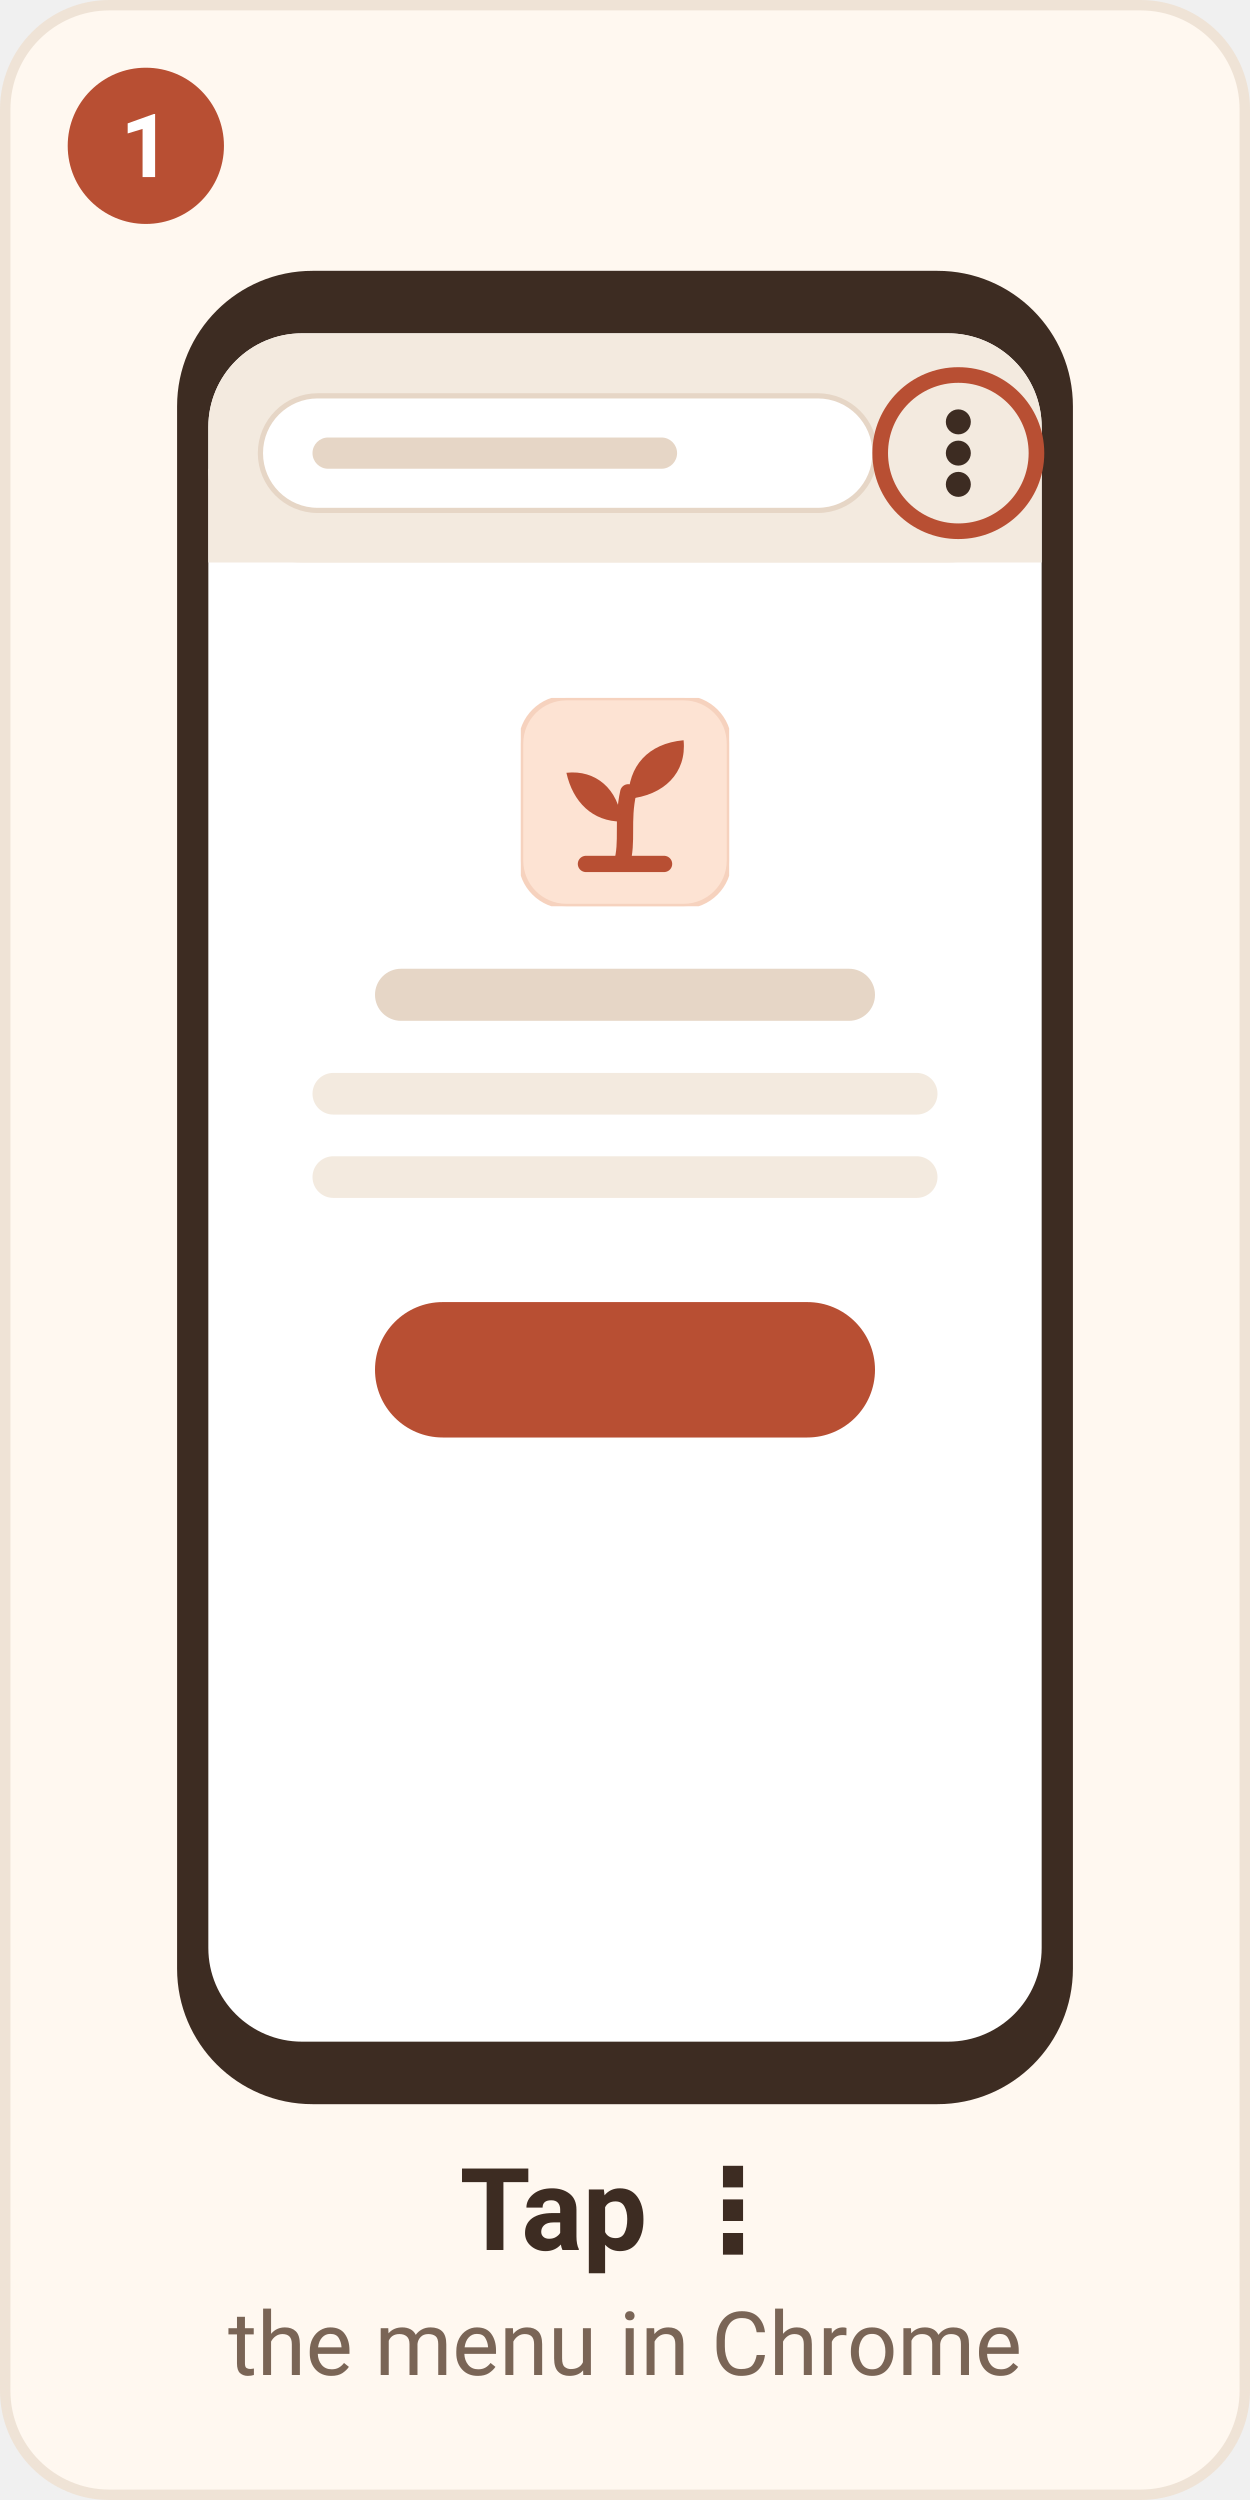
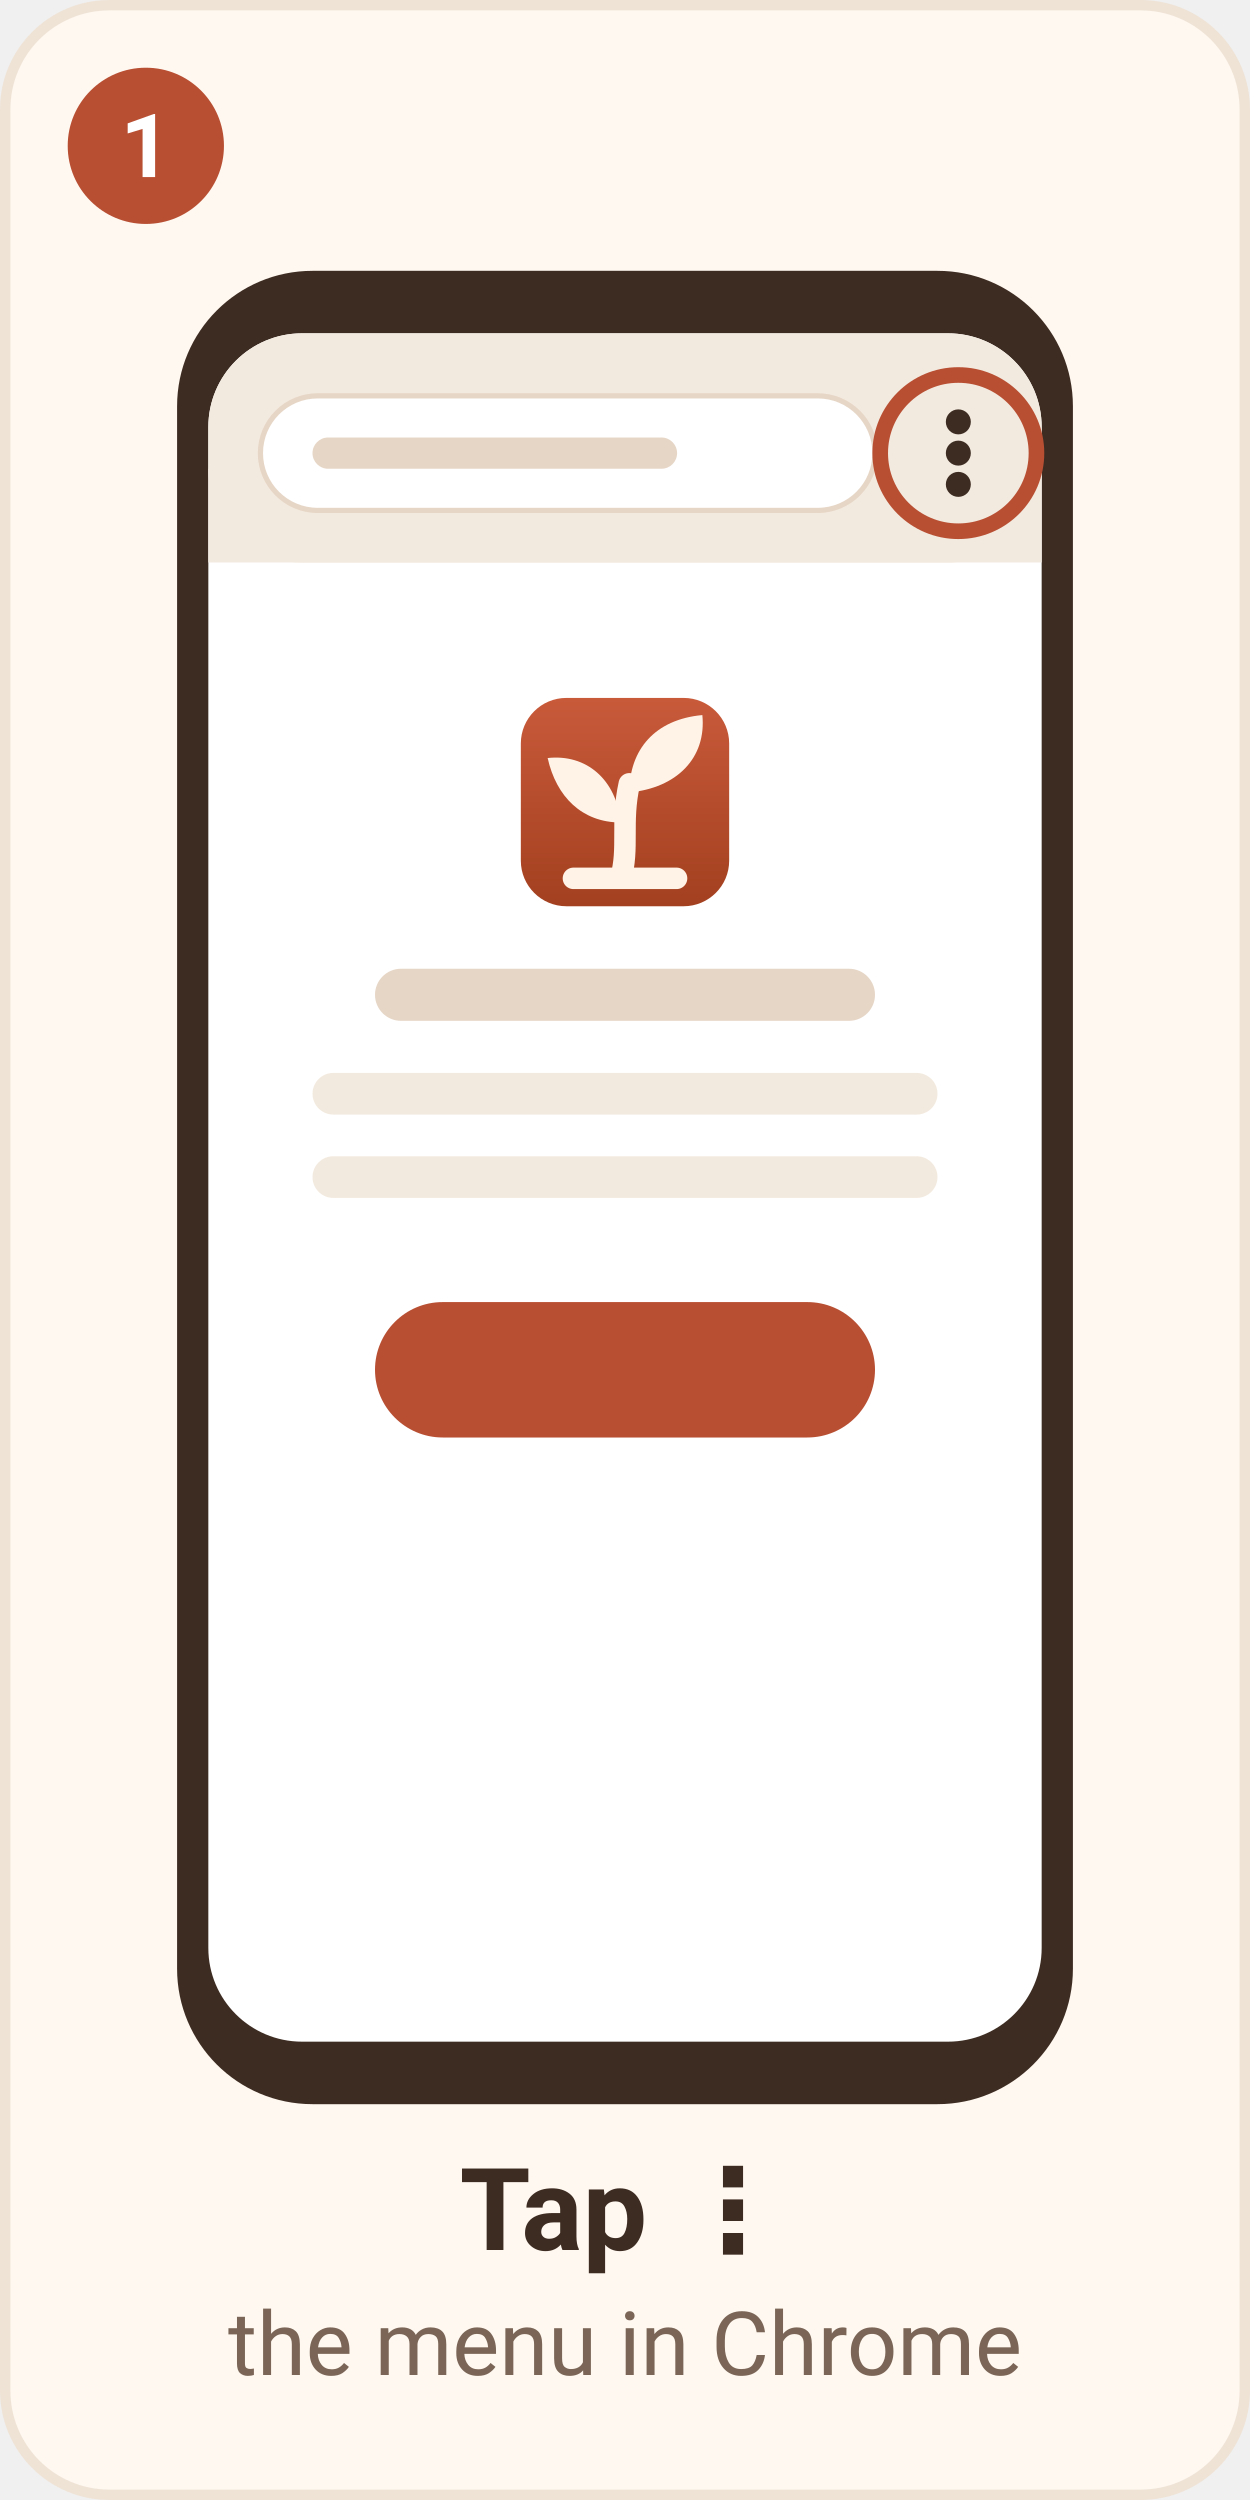
<svg xmlns="http://www.w3.org/2000/svg" width="240" height="480" viewBox="0 0 240 480" role="img" aria-label="Android, step 1: in Chrome, tap the three-dot menu at the right of the address bar">
  <defs>
    <symbol id="k" viewBox="0 0 64 64">
-       <rect width="64" height="64" rx="14" fill="#FDE3D3" stroke="#F6D2BE" stroke-width="1.5" />
-       <path d="M20 51 L44 51 M31 51 C33 44 31 38 33 29" fill="none" stroke="#B84F33" stroke-width="5" stroke-linecap="round" />
-       <path d="M31 38 C22 38 16 32 14 23 C23 22 30 28 31 38 Z M33 31 C33 21 39 14 50 13 C51 23 44 30 33 31 Z" fill="#B84F33" />
+       <linearGradient id="kg" x1="0" y1="0" x2="0" y2="1">
+         <stop offset="0" stop-color="#C85A3A" />
+         <stop offset="1" stop-color="#A3401F" />
+       </linearGradient>
+       <rect width="64" height="64" rx="14" fill="url(#kg)" />
+       <g transform="translate(32 32) scale(1.32) translate(-32 -33.25)">
+         <path d="M20 51 L44 51 M31 51 C33 44 31 38 33 29" fill="none" stroke="#FFF3E8" stroke-width="5" stroke-linecap="round" />
+         <path d="M31 38 C22 38 16 32 14 23 C23 22 30 28 31 38 Z M33 31 C33 21 39 14 50 13 C51 23 44 30 33 31 Z" fill="#FFF3E8" />
+       </g>
    </symbol>
  </defs>
  <g font-family="system-ui,-apple-system,'Segoe UI',Roboto,sans-serif" fill="#3D2C22">
    <rect x="1" y="1" width="238" height="478" rx="20" fill="#FFF8F0" stroke="#EFE3D6" stroke-width="2" />
    <circle cx="28" cy="28" r="15" fill="#B84F33" />
    <text x="28" y="34" font-size="17" text-anchor="middle" font-weight="700" fill="#FFFFFF">1</text>
    <rect x="34" y="52" width="172" height="352" rx="26" fill="#3D2C22" />
    <rect x="40" y="64" width="160" height="328" rx="18" fill="#FFFFFF" />
    <rect x="40" y="64" width="160" height="44" rx="18" fill="#F3EADF" />
    <rect x="40" y="90" width="160" height="18" fill="#F3EADF" />
    <rect x="50" y="76" width="118" height="22" rx="11" fill="#FFFFFF" stroke="#E6D6C6" />
    <rect x="60" y="84" width="70" height="6" rx="3" fill="#E6D6C6" />
    <circle cx="184" cy="81" r="2.4" fill="#3D2C22" />
    <circle cx="184" cy="87" r="2.4" fill="#3D2C22" />
    <circle cx="184" cy="93" r="2.4" fill="#3D2C22" />
    <circle cx="184" cy="87" r="15" fill="none" stroke="#B84F33" stroke-width="3" />
    <use href="#k" x="100" y="134" width="40" height="40" />
    <rect x="72" y="186" width="96" height="10" rx="5" fill="#E6D6C6" />
    <rect x="60" y="206" width="120" height="8" rx="4" fill="#F3EADF" />
    <rect x="60" y="222" width="120" height="8" rx="4" fill="#F3EADF" />
    <rect x="72" y="250" width="96" height="26" rx="13" fill="#B84F33" />
    <text x="120" y="432" font-size="22" text-anchor="middle" font-weight="700">Tap ⋮</text>
    <text x="120" y="456" font-size="17" text-anchor="middle" fill="#7A6556">the menu in Chrome</text>
  </g>
</svg>
